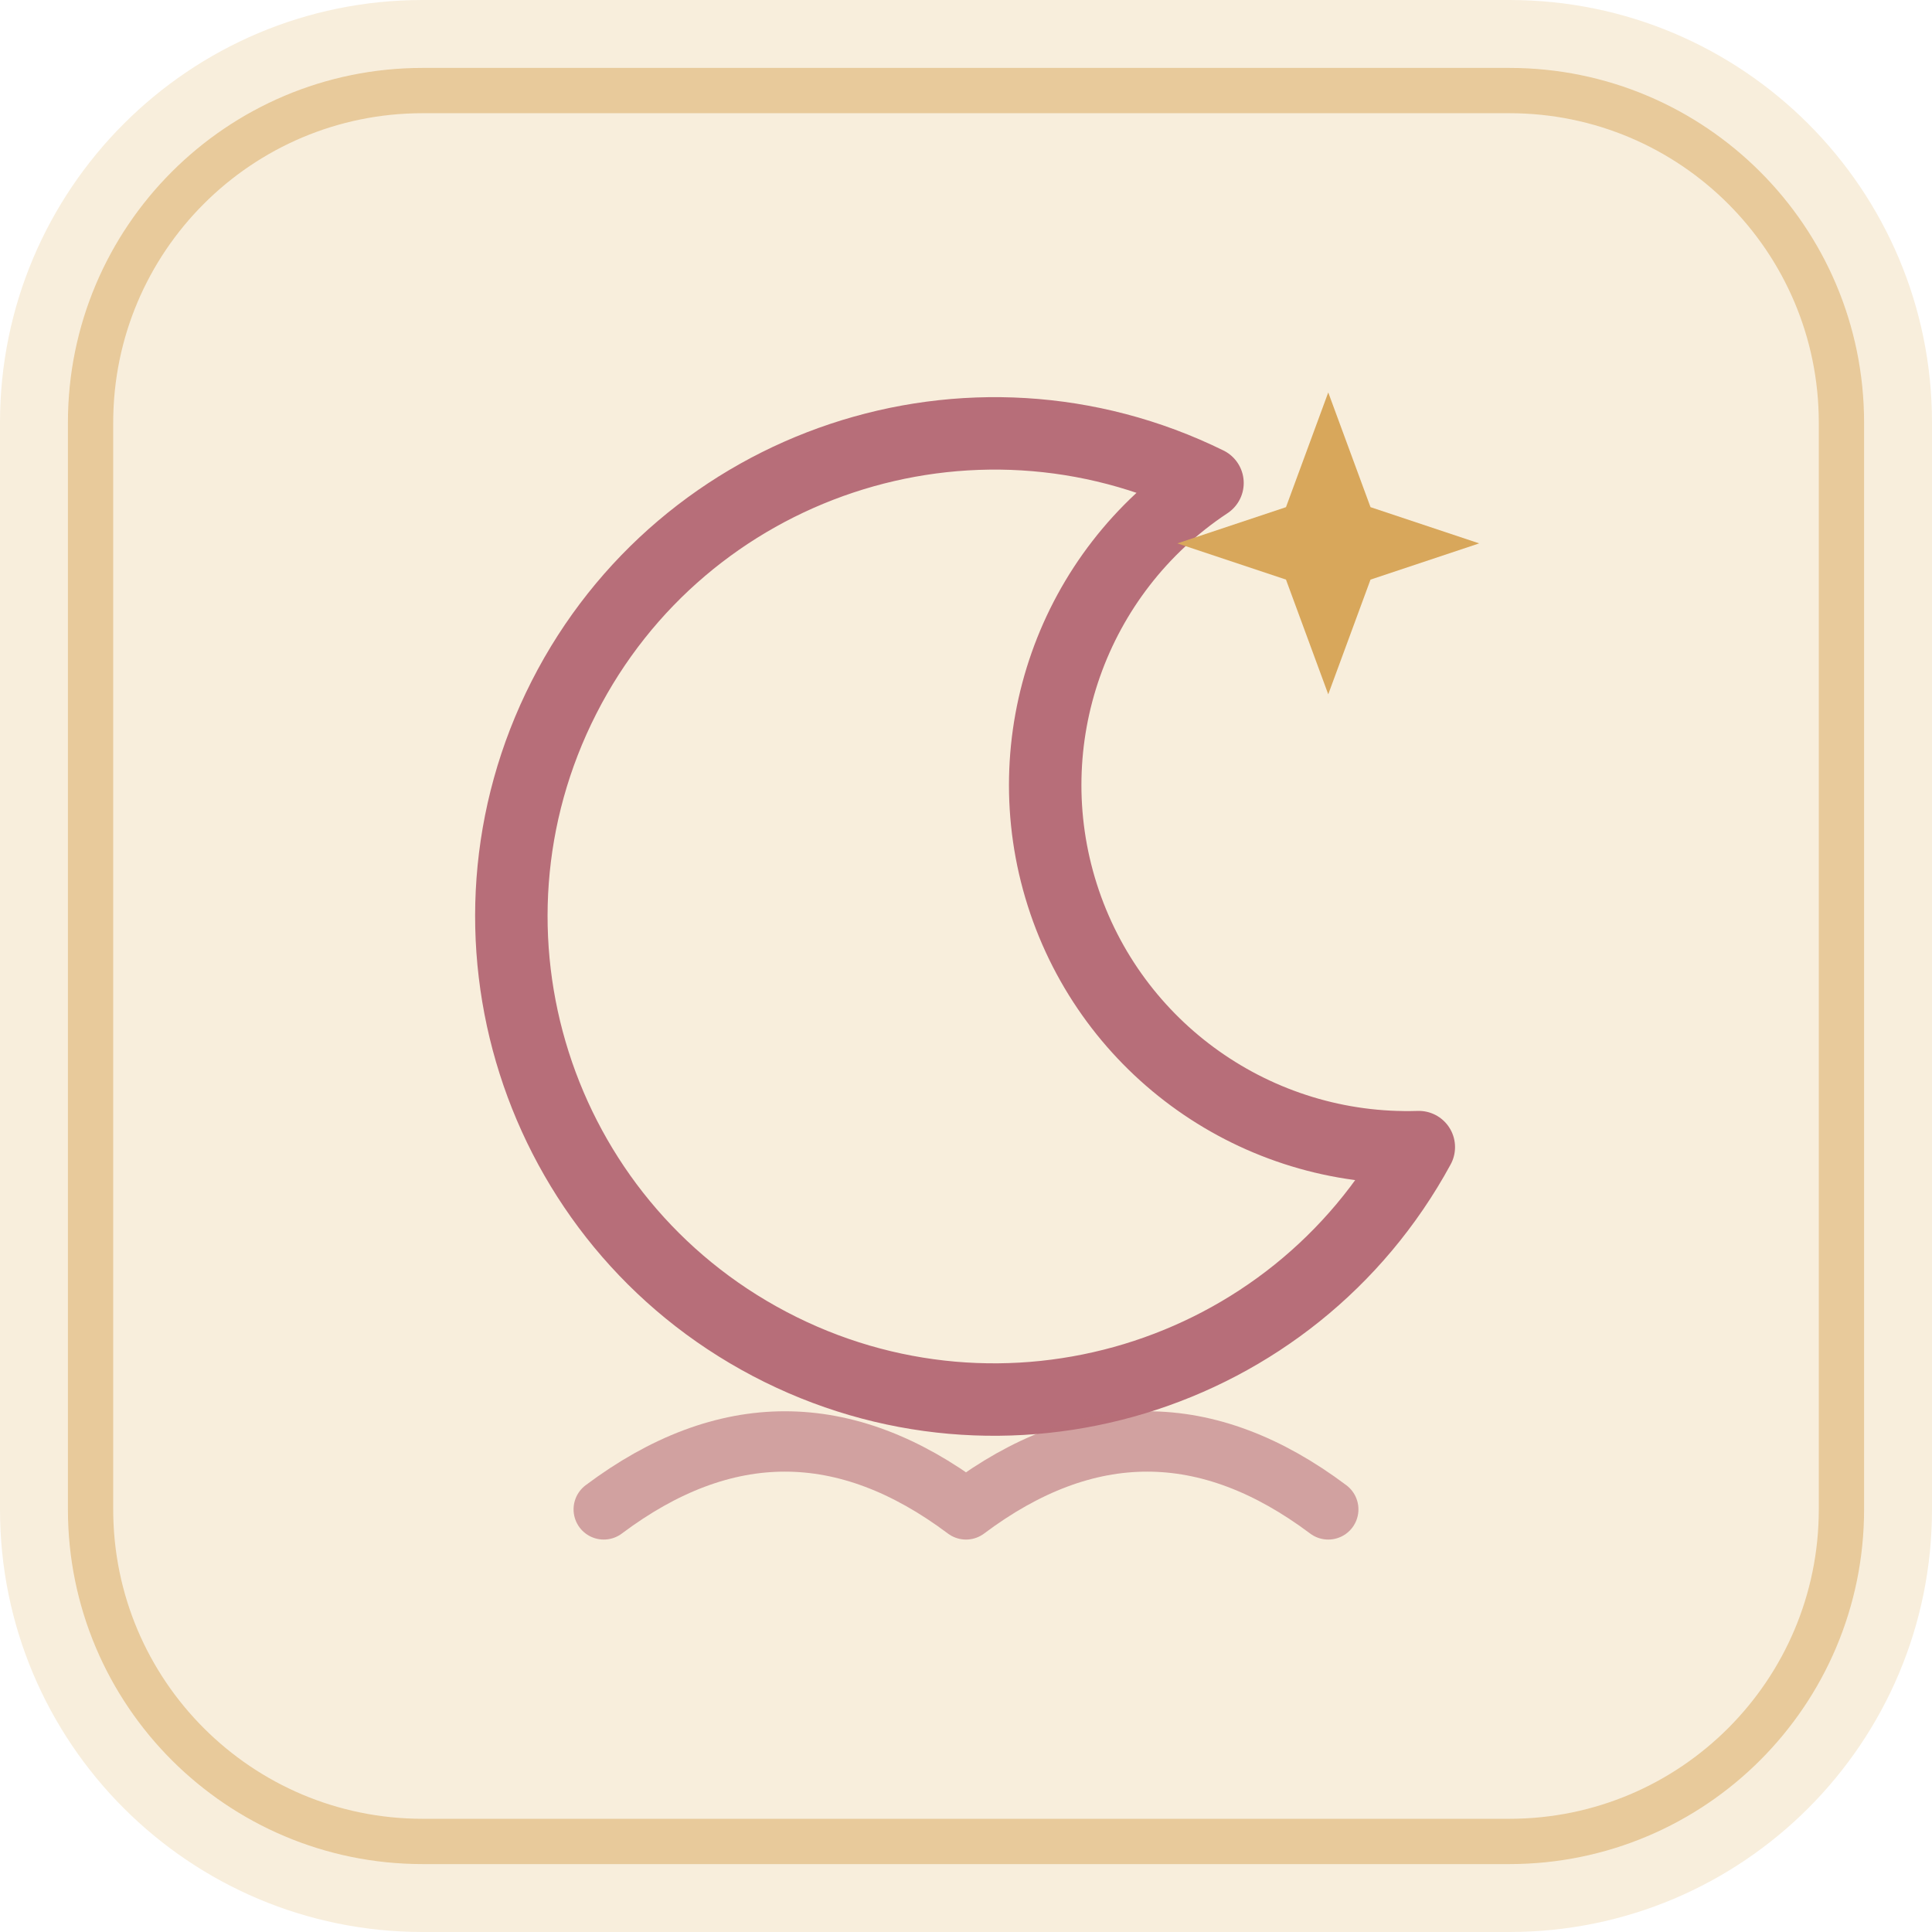
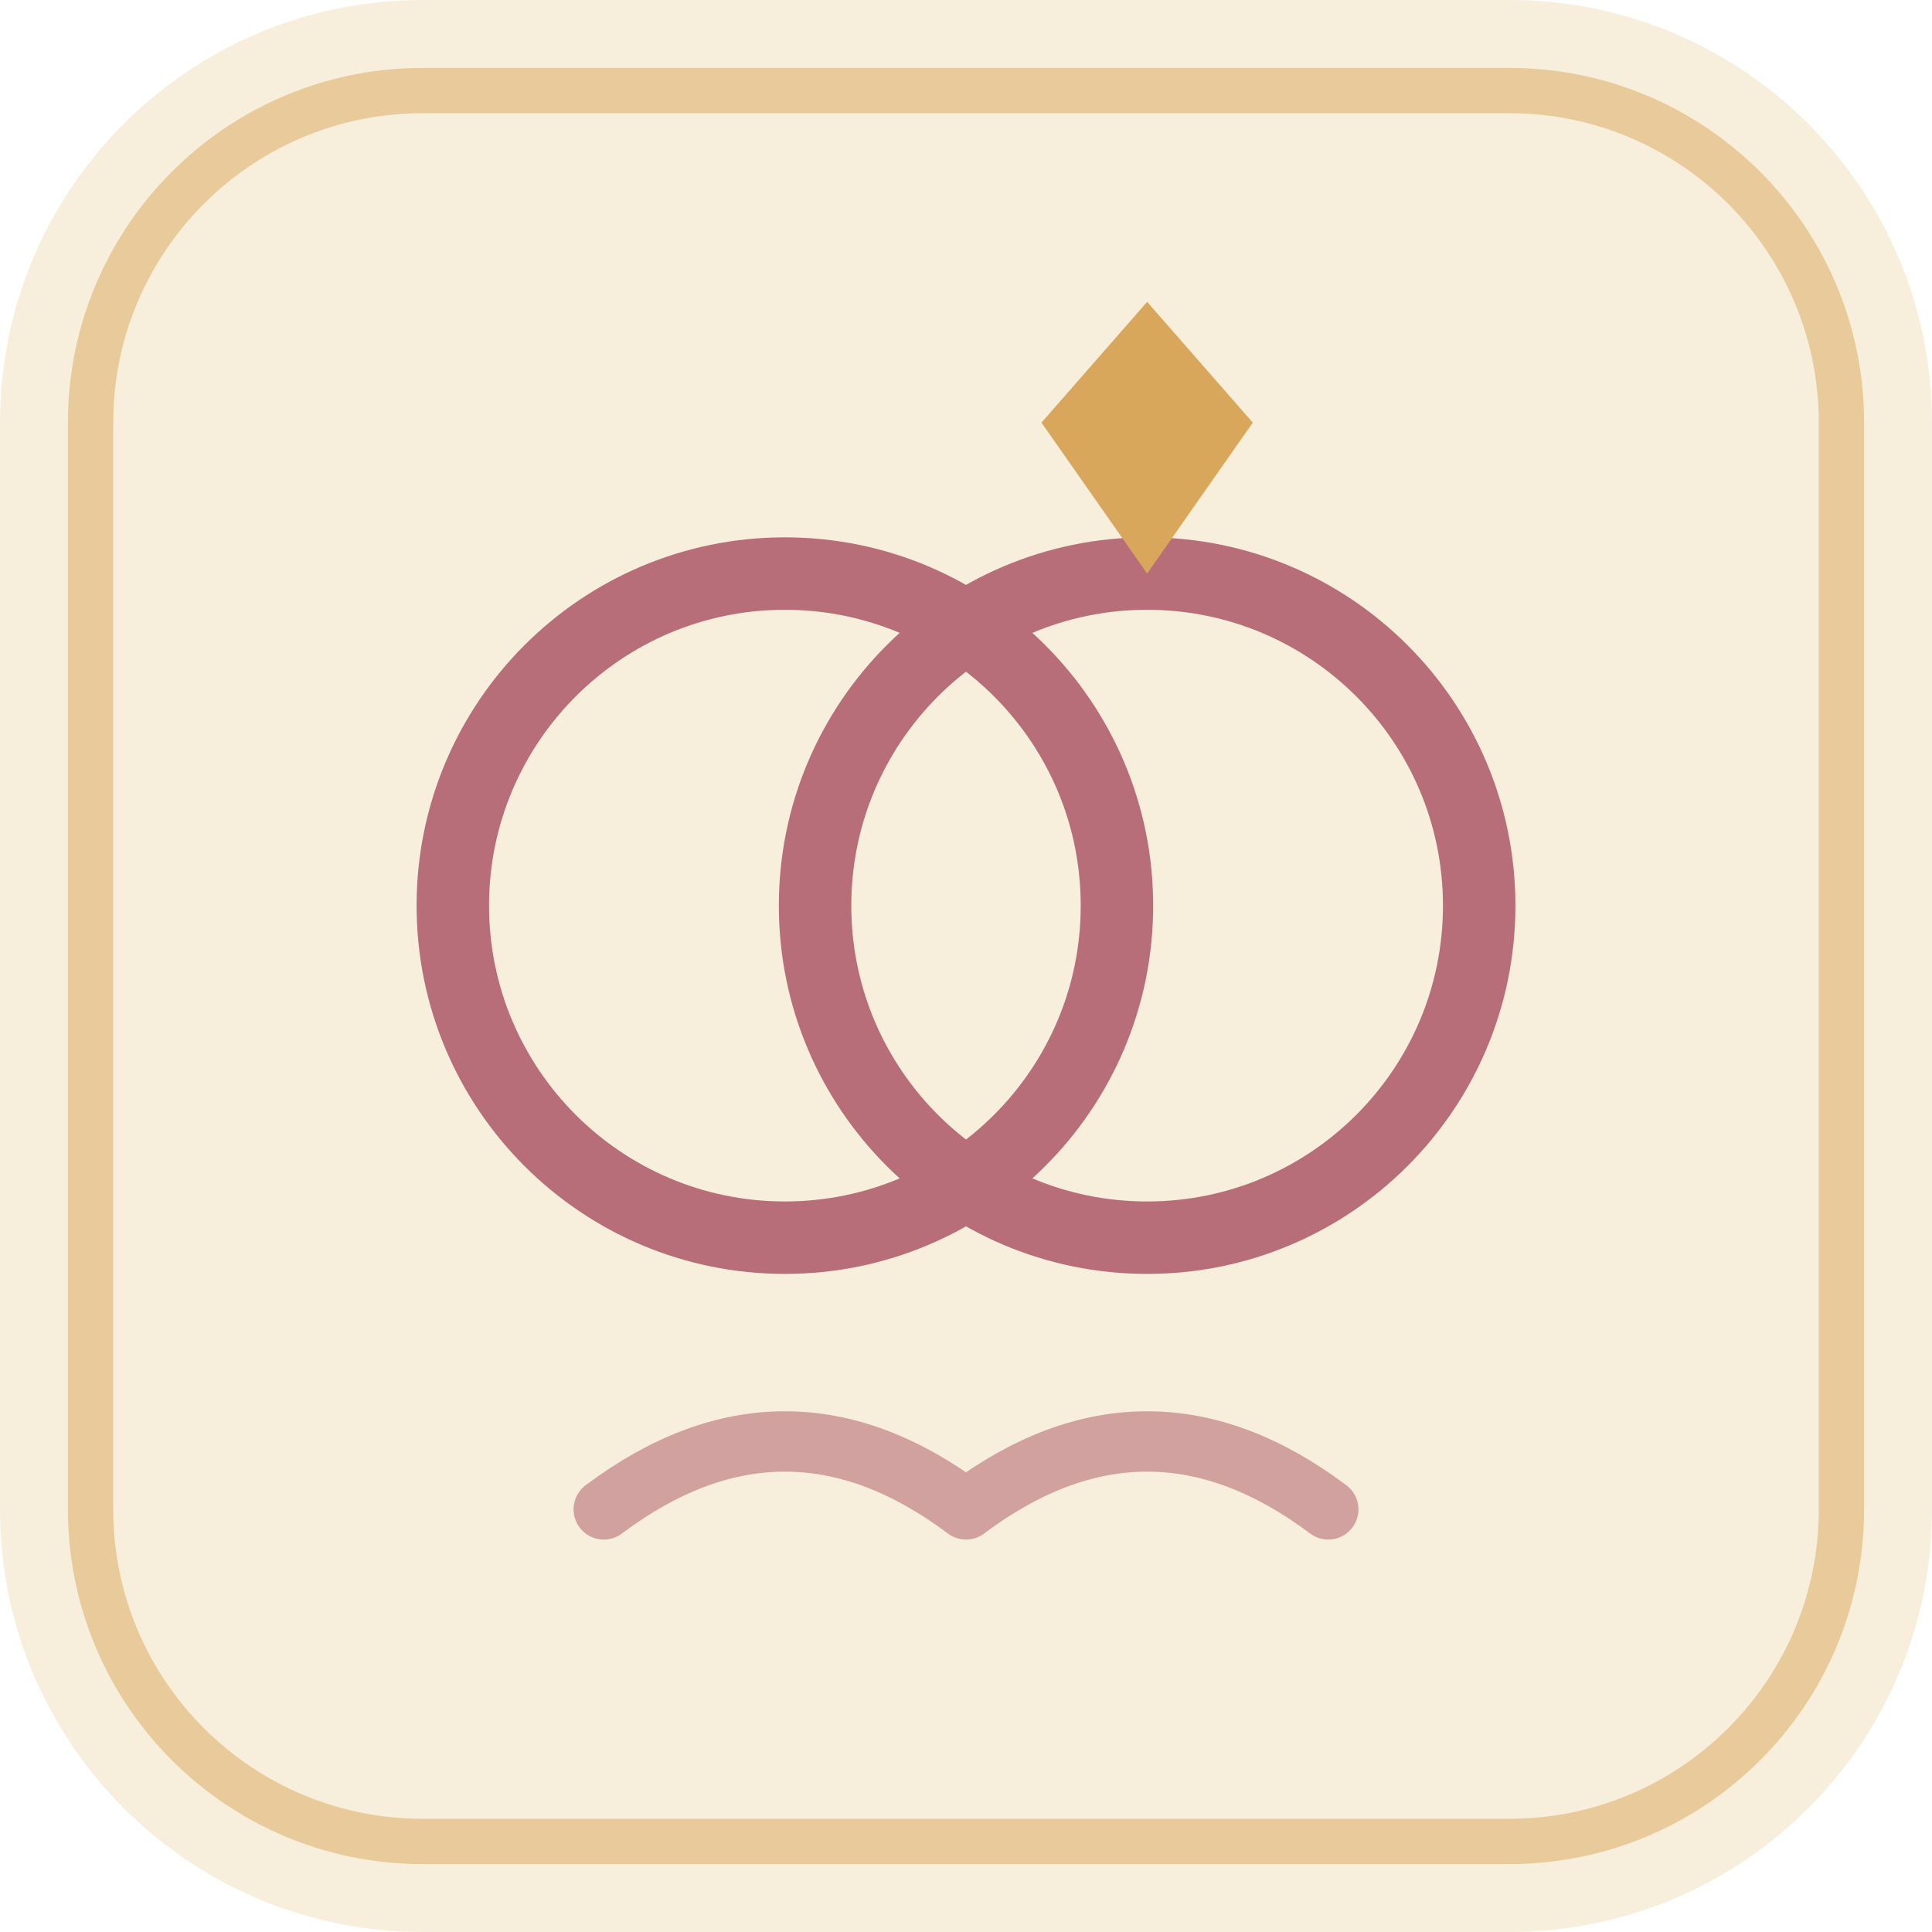
<svg xmlns="http://www.w3.org/2000/svg" viewBox="0 0 64 64" role="img" aria-label="Engagement invitation">
  <rect width="64" height="64" rx="14" fill="#F8EEDC" />
  <rect x="3" y="3" width="58" height="58" rx="11" fill="none" stroke="#D8A75B" stroke-opacity="0.5" stroke-width="1.5" />
-   <path d="M40 16a16 16 0 1 0 7 22 12 12 0 0 1-7-22Z" fill="none" stroke="#B76E79" stroke-width="2.4" stroke-linejoin="round" />
-   <path d="M44 13l1.4 3.8L49 18l-3.6 1.2L44 23l-1.4-3.8L39 18l3.6-1.2L44 13Z" fill="#D8A75B" />
+   <circle cx="26" cy="30" r="11" fill="none" stroke="#B76E79" stroke-width="2.4" />
+   <circle cx="38" cy="30" r="11" fill="none" stroke="#B76E79" stroke-width="2.4" />
+   <path d="M38 10 41.5 14 38 19 34.5 14Z" fill="#D8A75B" />
  <path d="M20 50c4-3 8-3 12 0M32 50c4-3 8-3 12 0" fill="none" stroke="#B76E79" stroke-opacity="0.6" stroke-width="2" stroke-linecap="round" />
</svg>
